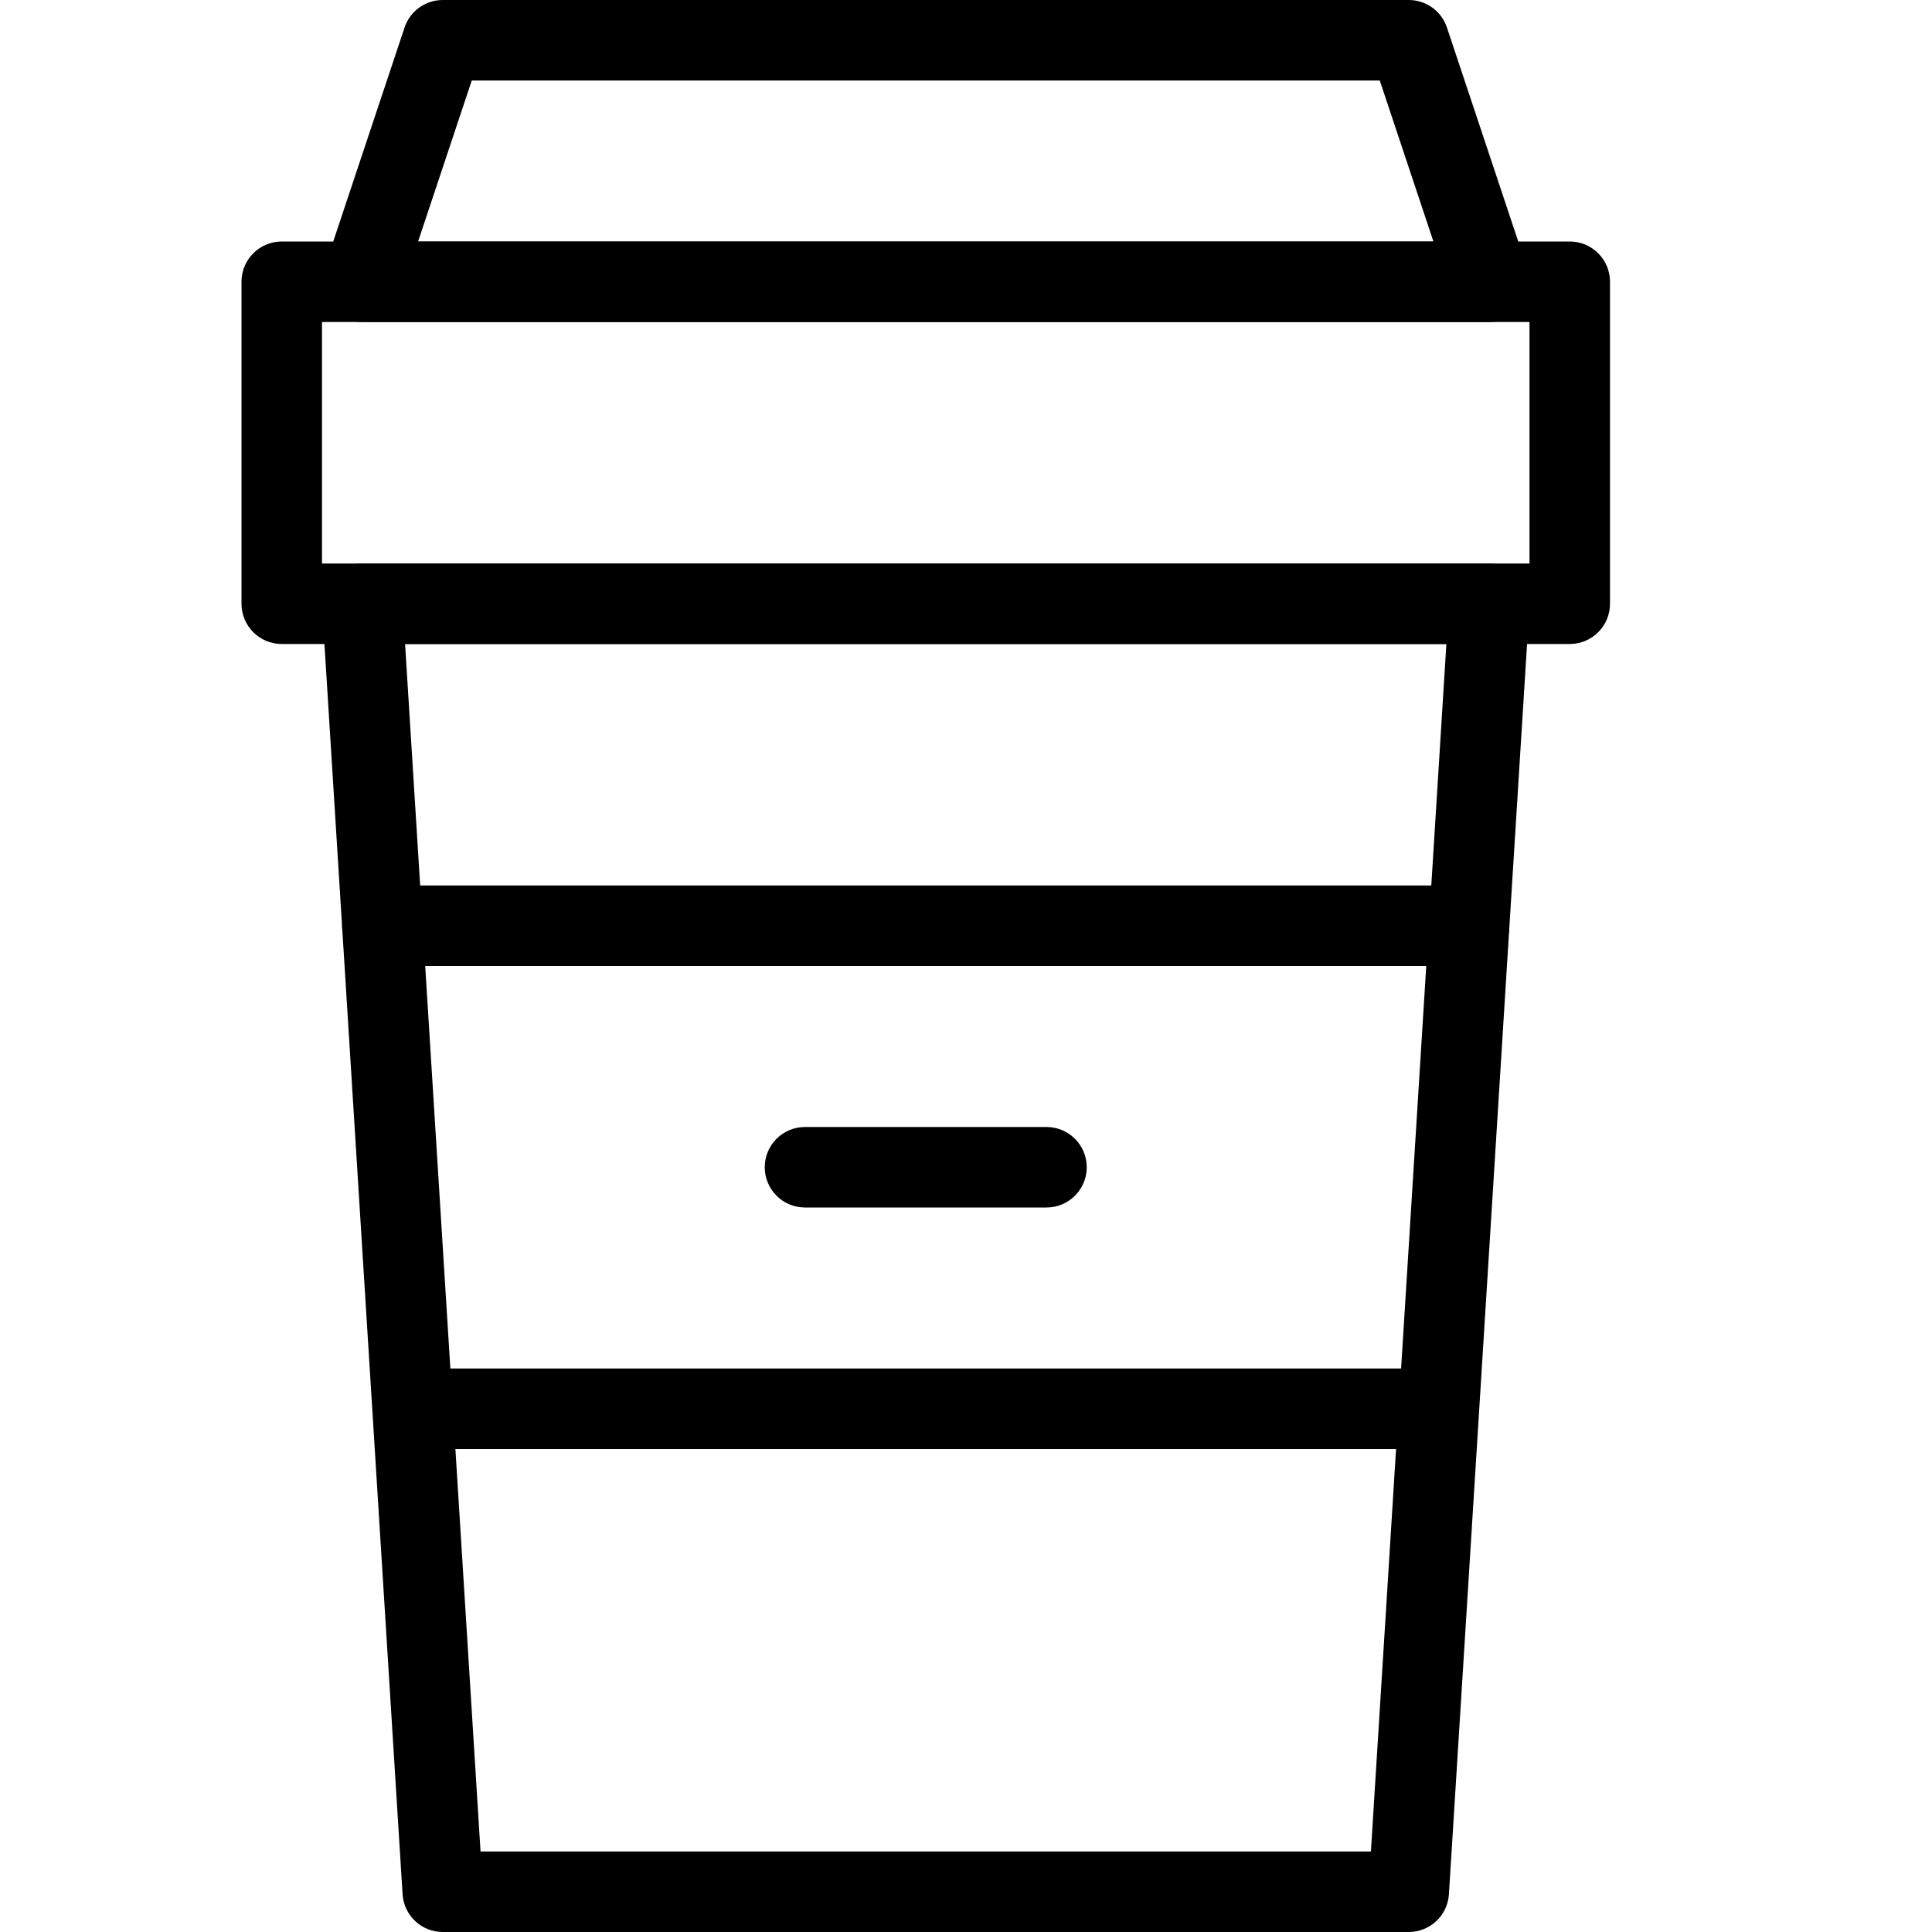
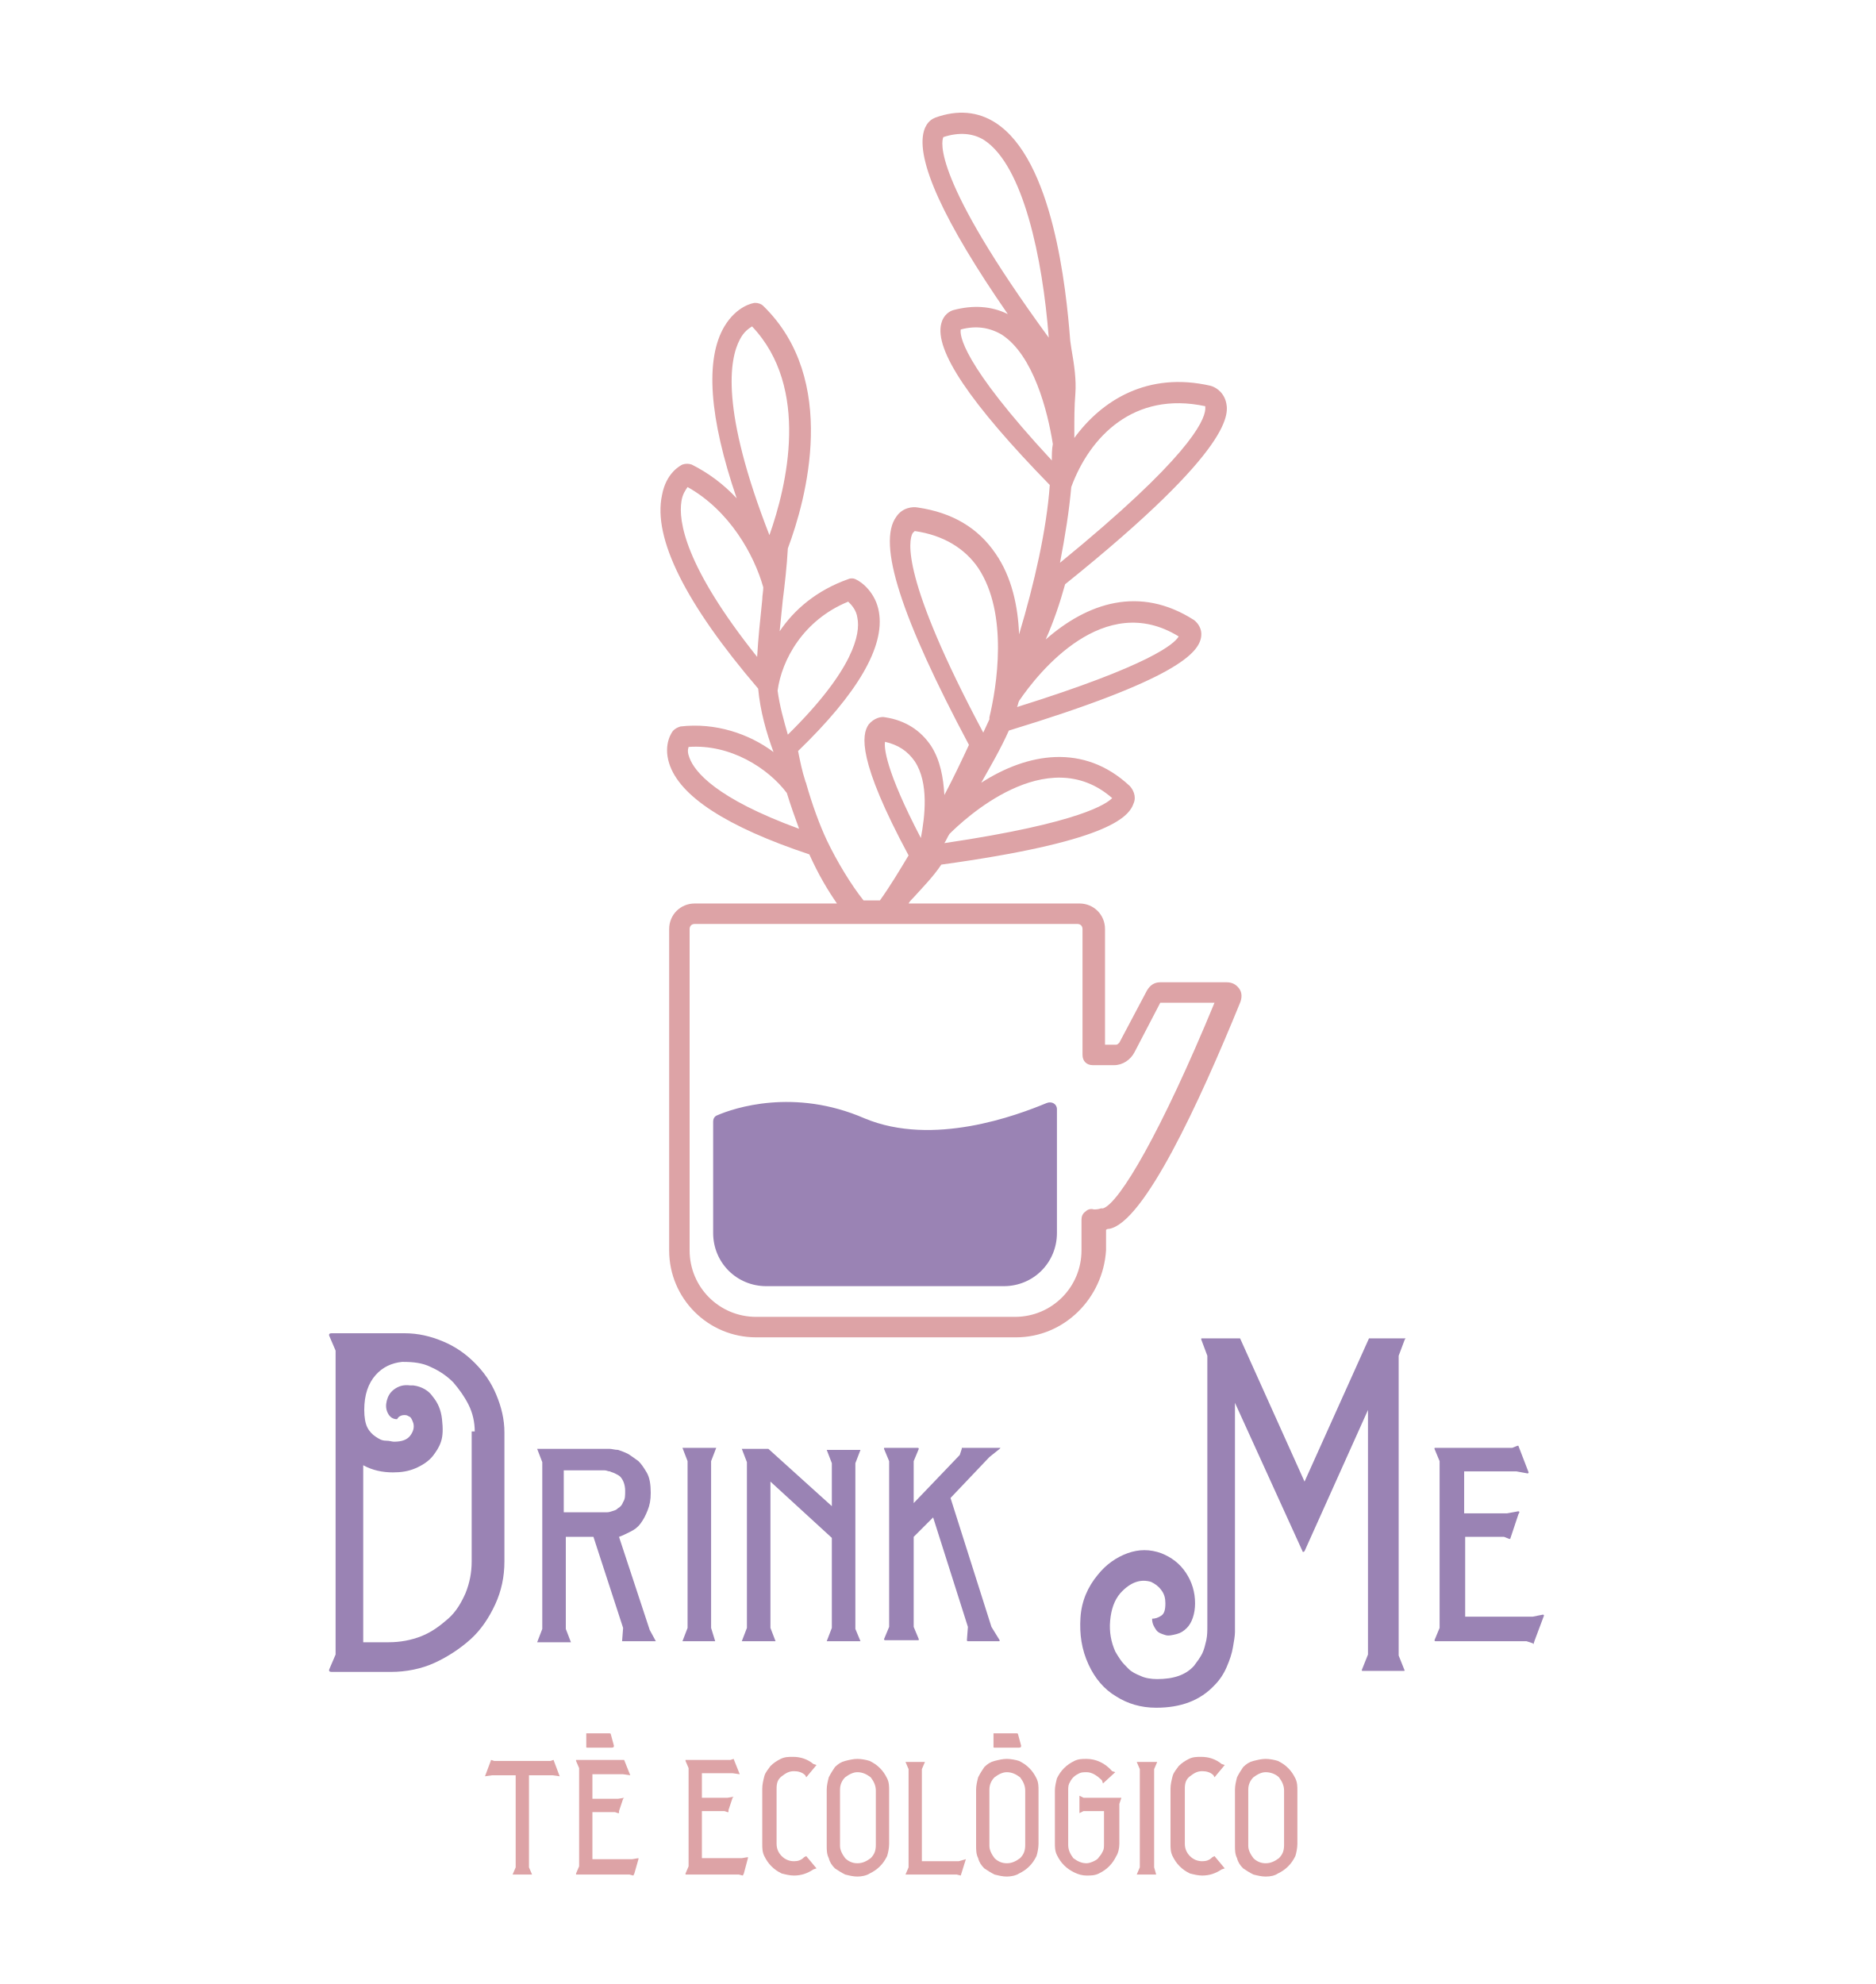
- <svg xmlns="http://www.w3.org/2000/svg" enable-background="new 0 0 48 48" height="48px" version="1.1" viewBox="0 0 48 48" width="48px" xml:space="preserve">
-   <g id="Expanded">
+ <svg xmlns="http://www.w3.org/2000/svg" version="1.1" id="Capa_1" x="0px" y="0px" height="auto" width="100px" viewBox="0 0 183.3 193.9" style="enable-background:new 0 0 183.3 193.9;" xml:space="preserve">
+   <style type="text/css">
+ 	.st0{fill:#DDA3A6;}
+ 	.st1{fill:#9A83B4;}
+ </style>
+   <g>
    <g>
      <g>
-         <path d="M35,48H11c-0.528,0-0.965-0.41-0.998-0.938l-2-32c-0.017-0.275,0.08-0.546,0.269-0.747S8.724,14,9,14h28     c0.276,0,0.54,0.114,0.729,0.315s0.286,0.472,0.269,0.747l-2,32C35.965,47.59,35.528,48,35,48z M11.939,46h22.121l1.875-30     H10.064L11.939,46z" />
-       </g>
-       <g>
-         <path d="M39,16H7c-0.552,0-1-0.447-1-1V7c0-0.553,0.448-1,1-1h32c0.552,0,1,0.447,1,1v8C40,15.553,39.552,16,39,16z M8,14h30V8H8     V14z" />
-       </g>
-       <g>
-         <path d="M37.02,8C37.014,7.999,37.007,8,37,8H9C8.679,8,8.377,7.846,8.189,7.585S7.95,6.988,8.051,6.684l2-6     C10.188,0.275,10.569,0,11,0h24c0.431,0,0.812,0.275,0.949,0.684l1.94,5.821C37.972,6.651,38.02,6.82,38.02,7     C38.02,7.553,37.572,8,37.02,8z M10.387,6h25.226l-1.333-4H11.721L10.387,6z" />
-       </g>
-       <g>
-         <path d="M36.5,24h-27c-0.552,0-1-0.447-1-1s0.448-1,1-1h27c0.552,0,1,0.447,1,1S37.052,24,36.5,24z" />
-       </g>
-       <g>
-         <rect height="2" width="25.5" x="10.25" y="34" />
-       </g>
-       <g>
-         <path d="M26,30h-6c-0.552,0-1-0.447-1-1s0.448-1,1-1h6c0.552,0,1,0.447,1,1S26.552,30,26,30z" />
+         <path class="st0" d="M99.3,130.7H73.9c-4.7,0-8.5-3.8-8.5-8.5V90.8c0-1.4,1.1-2.5,2.5-2.5h13.9c-0.9-1.3-1.8-2.8-2.7-4.8     c-8.1-2.7-12.7-5.7-13.7-8.9c-0.6-1.9,0.3-3.1,0.4-3.2c0.2-0.2,0.4-0.3,0.7-0.4c3.4-0.4,6.7,0.7,9.1,2.5c-0.7-1.9-1.3-4-1.5-6.2     c-7.1-8.3-10.3-14.7-9.4-18.9c0.4-2.2,1.8-2.9,2-3c0.3-0.1,0.6-0.1,0.9,0c1.6,0.8,3.1,1.9,4.4,3.3c-2.7-7.9-3.1-13.6-1.2-16.8     c1.2-2,2.8-2.3,3-2.3c0.3,0,0.6,0.1,0.8,0.3c7.4,7.2,4.2,18.9,2.4,23.7c-0.1,1.8-0.3,3.5-0.5,5.1c-0.1,1-0.2,2-0.3,3     c1.4-2.1,3.6-4,6.7-5.1c0.2-0.1,0.5-0.1,0.7,0c0.7,0.3,2,1.4,2.3,3.2c0.6,3.4-2.1,8-7.9,13.6c0.2,1,0.4,2,0.7,2.9     c0,0.1,0.1,0.2,0.1,0.3c0.6,2.1,1.3,4,2,5.5c1,2.1,2.4,4.4,3.6,5.9h1.6c1-1.4,1.9-2.9,2.8-4.4c-5-9.3-4.6-11.8-3.9-12.8     c0.5-0.6,1.2-0.8,1.6-0.7c2,0.3,3.5,1.3,4.5,2.8c0.9,1.4,1.2,3.1,1.3,4.8c0.9-1.7,1.7-3.4,2.4-4.9c-6.6-12.4-9-19.7-7.1-22.3     c0.6-0.9,1.6-1,2.1-0.9c3.4,0.5,5.9,2,7.6,4.5c1.6,2.3,2.2,5.2,2.3,7.9c1.5-5,2.7-10.3,3-14.6C94.8,39.4,91.3,34.2,92,31.6     c0.2-0.8,0.8-1.2,1.2-1.3c1.9-0.5,3.7-0.4,5.3,0.4c-6.3-9.1-9-15.1-8.2-17.9c0.3-1,0.9-1.2,1.1-1.3c2.2-0.8,4.2-0.6,5.9,0.5     c5.6,3.6,6.9,16.1,7.3,21.3l0.1,0.7c0.3,1.7,0.5,3.1,0.4,4.5c-0.1,1.2-0.1,2.4-0.1,3.6c0,0.2,0,0.5,0,0.7     c2.7-3.7,7.2-6.5,13.3-5.1c0.4,0.1,1.2,0.5,1.5,1.5c0.3,1.1,1.1,4.4-15.7,17.9c-0.5,1.8-1.1,3.6-1.9,5.4     c4.1-3.6,9.2-5.3,14.5-1.9c0.4,0.3,0.8,0.9,0.7,1.6c-0.2,1.6-2.4,4.2-18.8,9.2c-0.8,1.8-1.8,3.5-2.7,5.1c4.5-2.9,10-3.9,14.5,0.3     c0.3,0.3,0.7,1,0.4,1.7c-0.5,1.5-2.9,3.8-18.8,6c-0.8,1.2-1.8,2.2-2.7,3.2c-0.2,0.2-0.4,0.4-0.5,0.6h16.7c1.4,0,2.5,1.1,2.5,2.5     v11.3h1.1c0.1,0,0.2-0.1,0.3-0.2l2.7-5.1c0.3-0.5,0.7-0.8,1.3-0.8h6.5c0.5,0,0.9,0.2,1.2,0.6c0.3,0.4,0.3,0.9,0.1,1.4     c-4,9.8-9.4,21.5-12.8,22.1c0,0,0,0,0,0c-0.1,0-0.2,0-0.3,0.1v2C107.8,126.9,104,130.7,99.3,130.7z M67.9,90.3     c-0.3,0-0.5,0.2-0.5,0.5v31.4c0,3.6,2.9,6.5,6.5,6.5h25.3c3.6,0,6.5-2.9,6.5-6.5v-3c0-0.3,0.1-0.6,0.4-0.8     c0.2-0.2,0.5-0.3,0.8-0.2c0.2,0,0.4,0,0.7-0.1c0.1,0,0.2,0,0.2,0c1.6-0.5,5.7-7.5,10.9-20.1h-5.3l-2.5,4.8     c-0.4,0.8-1.2,1.3-2,1.3h-2.1c-0.6,0-1-0.4-1-1V90.8c0-0.3-0.2-0.5-0.5-0.5H67.9z M119.6,98L119.6,98L119.6,98z M92.8,81.5     c-0.2,0.3-0.3,0.6-0.5,0.9c13.5-2,15.9-3.9,16.4-4.4C102.3,72.4,94.1,80.2,92.8,81.5z M86.5,72.5c-0.1,0.5,0,2.7,3.5,9.4     c0.4-2.1,0.8-5.4-0.6-7.5C88.7,73.4,87.8,72.8,86.5,72.5z M67.3,73c-0.1,0.3-0.1,0.6,0.1,1.1c0.5,1.3,2.5,3.9,10.7,6.9     c-0.4-1.1-0.8-2.2-1.2-3.5C75.1,75.1,71.4,72.7,67.3,73z M86.2,72.5C86.2,72.5,86.2,72.5,86.2,72.5     C86.2,72.5,86.2,72.5,86.2,72.5z M76,67.5c0.2,1.5,0.6,2.9,1,4.3c6.5-6.4,7.1-9.9,6.8-11.4c-0.1-0.8-0.6-1.3-0.9-1.6     C78.5,60.6,76.4,64.5,76,67.5z M89.4,51.9c0,0-0.1,0.1-0.2,0.2c-0.4,0.7-1.2,4.3,6.9,19.5c0.2-0.4,0.4-0.9,0.6-1.3     c0-0.1,0-0.1,0-0.2c0.7-2.9,1.9-10.1-1.1-14.6C94.3,53.6,92.2,52.3,89.4,51.9z M99.6,68.5c-0.1,0.2-0.1,0.4-0.2,0.6     c13.1-4.1,15.4-6.2,15.8-6.9C107.9,57.7,101.5,65.7,99.6,68.5z M67.2,47.6c-0.2,0.3-0.5,0.7-0.6,1.4c-0.3,1.9,0.3,6.3,7.4,15.2     c0.1-1.8,0.3-3.7,0.5-5.6c0-0.4,0.1-0.8,0.1-1.2C73.7,54.2,71.3,49.9,67.2,47.6z M104.7,47.6c-0.2,2.3-0.6,4.8-1.1,7.4     c12.5-10.2,14.1-13.8,14.2-15c0-0.2,0-0.3,0-0.3C110.8,38.2,106.5,42.7,104.7,47.6z M73.5,31.9c-0.3,0.2-0.8,0.5-1.2,1.3     c-1,1.9-1.9,6.8,2.9,19.1C76.9,47.5,79.2,37.9,73.5,31.9z M93.9,32.2c-0.1,0.5,0,3.2,8.9,12.8c0-0.5,0-1.1,0.1-1.6     c-0.5-3.2-1.9-8.7-5-10.7C96.7,32,95.4,31.8,93.9,32.2z M92.2,13.4c-0.2,0.4-1.1,4,10.3,19.6c-0.6-7.8-2.5-16.8-6.3-19.3     C95.1,13,93.7,12.9,92.2,13.4z M93.7,32.2C93.7,32.2,93.7,32.2,93.7,32.2C93.7,32.2,93.7,32.2,93.7,32.2z M92.1,13.4     C92.1,13.4,92.1,13.4,92.1,13.4C92.1,13.4,92.1,13.4,92.1,13.4z" />
      </g>
    </g>
+     <g>
+       <path class="st1" d="M84.5,109.3c-6.9-3-12.8-1-14.4-0.3c-0.3,0.1-0.4,0.4-0.4,0.6v10.9c0,2.9,2.3,5.2,5.2,5.2h23.2    c2.9,0,5.2-2.3,5.2-5.2v-12.1c0-0.5-0.5-0.8-1-0.6C99.4,109,91.2,112.1,84.5,109.3z" />
+     </g>
+     <g>
+       <path class="st1" d="M39.5,130.3c1.4,0,2.6,0.3,3.8,0.8c1.2,0.5,2.2,1.2,3.1,2.1c0.9,0.9,1.6,1.9,2.1,3.1c0.5,1.2,0.8,2.4,0.8,3.7    v12.6c0,1.5-0.3,2.9-0.9,4.2c-0.6,1.3-1.4,2.5-2.4,3.4s-2.2,1.7-3.5,2.3c-1.3,0.6-2.8,0.9-4.3,0.9h-5.8c-0.2,0-0.3-0.1-0.2-0.3    l0.6-1.4v-29.7l-0.6-1.4c-0.1-0.2,0-0.3,0.2-0.3L39.5,130.3z M46.4,139.9c0-0.9-0.2-1.8-0.6-2.6c-0.4-0.8-0.9-1.5-1.5-2.2    c-0.6-0.6-1.3-1.1-2.2-1.5c-0.8-0.4-1.7-0.5-2.7-0.5h-0.1c-1,0.1-1.9,0.5-2.6,1.3c-0.7,0.8-1.1,1.9-1.1,3.4c0,0.7,0.1,1.3,0.3,1.7    c0.2,0.4,0.5,0.7,0.8,0.9s0.6,0.4,1,0.4s0.6,0.1,0.8,0.1c0.8,0,1.3-0.2,1.6-0.6s0.4-0.8,0.3-1.2c-0.1-0.3-0.2-0.5-0.3-0.6    c-0.2-0.1-0.3-0.2-0.5-0.2s-0.3,0-0.5,0.1s-0.2,0.2-0.3,0.3c-0.4,0-0.7-0.2-0.9-0.6c-0.2-0.4-0.2-0.8-0.1-1.2    c0.1-0.4,0.3-0.8,0.7-1.1c0.4-0.3,0.9-0.5,1.6-0.4h0.3c0.8,0.1,1.5,0.5,1.9,1.1c0.5,0.6,0.8,1.3,0.9,2.2s0.1,1.6-0.1,2.2    c-0.2,0.6-0.5,1-0.8,1.4c-0.4,0.5-1,0.9-1.7,1.2c-0.7,0.3-1.4,0.4-2.2,0.4c-1,0-2-0.2-2.9-0.7v17.3h2.5c1.1,0,2.2-0.2,3.2-0.6    c1-0.4,1.8-1,2.6-1.7s1.3-1.6,1.7-2.5c0.4-1,0.6-2,0.6-3.1V139.9z" />
+       <path class="st1" d="M64.1,160.4h-3.3l0,0l0.1-1.3l-2.9-8.9l-2.7,0v9l0.5,1.3l0,0h-3.3c0,0,0,0,0,0l0.5-1.3v-16.3l-0.5-1.3l0,0    h6.7c0.1,0,0.2,0,0.4,0c0.2,0,0.5,0.1,0.8,0.1c0.3,0.1,0.6,0.2,1,0.4c0.3,0.2,0.6,0.4,1,0.7c0.3,0.3,0.5,0.6,0.8,1.1    c0.3,0.5,0.4,1.2,0.4,2c0,0.7-0.1,1.2-0.3,1.7c-0.2,0.5-0.4,0.9-0.7,1.3s-0.6,0.6-1,0.8c-0.4,0.2-0.8,0.4-1.1,0.5l3,9.1    L64.1,160.4L64.1,160.4z M55.2,147.8l4.1,0c0.1,0,0.2,0,0.5-0.1s0.4-0.1,0.6-0.3c0.2-0.1,0.4-0.3,0.5-0.6c0.2-0.3,0.2-0.6,0.2-1.1    c0-0.6-0.2-1.1-0.5-1.4c-0.1-0.1-0.3-0.2-0.5-0.3c-0.2-0.1-0.3-0.1-0.5-0.2c-0.2,0-0.3-0.1-0.5-0.1h0h-4V147.8z" />
+       <path class="st1" d="M69.9,160.4h-3.2c0,0,0,0,0,0l0.5-1.3v-16.3l-0.5-1.3v0h3.3v0l-0.5,1.3v16.3L69.9,160.4L69.9,160.4z" />
+       <path class="st1" d="M84.1,160.4C84.1,160.4,84.1,160.4,84.1,160.4l-3.3,0v0l0.5-1.3v-8.8l-6-5.5v14.3l0.5,1.3l0,0h-3.3    c0,0,0,0,0,0l0.5-1.3v-16.2l-0.5-1.3l0,0h2.6l6.2,5.6v-4.2l-0.5-1.3c0,0,0,0,0,0h3.3l0,0l-0.5,1.3v16.2L84.1,160.4z" />
+       <path class="st1" d="M97.7,160.3c0,0.1,0,0.1-0.1,0.1h-3c0,0-0.1,0-0.1-0.1l0.1-1.3l-3.4-10.7l-1.9,1.9v8.8l0.5,1.2    c0,0.1,0,0.1-0.1,0.1h-3.2c0,0-0.1,0-0.1-0.1l0.5-1.2v-16.2l-0.5-1.2c0-0.1,0-0.1,0.1-0.1h3.2c0,0,0.1,0,0.1,0.1l-0.5,1.2v4.1    l4.5-4.7l0.2-0.6c0,0,0-0.1,0-0.1h3.7c0.1,0,0.1,0,0,0.1l-1,0.8l-3.8,4l4,12.6L97.7,160.3z" />
+       <path class="st1" d="M137.2,163.3h-4c-0.1,0-0.1,0-0.1-0.1l0.6-1.5v-23.9l-6.2,13.8c-0.1,0.1-0.2,0.1-0.2,0l-6.6-14.5v21.6    c0,0.1,0,0.4,0,0.8c0,0.4-0.1,0.9-0.2,1.5c-0.1,0.6-0.3,1.2-0.6,1.9c-0.3,0.7-0.7,1.3-1.2,1.8c-1.4,1.5-3.3,2.2-5.7,2.2    c-1.5,0-2.8-0.4-3.9-1.1c-1.2-0.7-2.1-1.8-2.7-3.1c-0.7-1.5-0.9-3-0.8-4.6c0.1-1.6,0.7-3,1.7-4.2c0.8-1,1.8-1.7,2.9-2.1    c1.1-0.4,2.2-0.4,3.3,0c1,0.4,1.8,1,2.4,1.9c0.6,0.9,0.9,1.9,0.9,3c0,1-0.3,1.9-0.8,2.4c-0.3,0.3-0.6,0.5-1,0.6    c-0.4,0.1-0.8,0.2-1.1,0.1s-0.7-0.2-0.9-0.5s-0.4-0.6-0.4-1.1h0c0.3,0,0.6-0.1,0.9-0.3c0.3-0.2,0.4-0.6,0.4-1.2    c0-0.5-0.1-0.9-0.4-1.3c-0.3-0.4-0.6-0.6-1-0.8c-1-0.3-2,0-3,1.1c-0.6,0.7-0.9,1.6-1,2.7c-0.1,1.1,0.1,2.1,0.5,3    c0.1,0.2,0.3,0.5,0.5,0.8c0.2,0.3,0.5,0.6,0.8,0.9c0.3,0.3,0.7,0.5,1.2,0.7c0.4,0.2,1,0.3,1.6,0.3c1.6,0,2.8-0.4,3.6-1.3    c0.3-0.4,0.6-0.8,0.8-1.2c0.2-0.4,0.3-0.9,0.4-1.3c0.1-0.5,0.1-0.9,0.1-1.4v-0.1v-26.3l-0.6-1.6c0-0.1,0-0.1,0.1-0.1h3.7l6.3,14    l6.3-14h3.5c0.1,0,0.1,0,0,0.1l-0.6,1.6v29.3l0.6,1.5C137.3,163.2,137.3,163.3,137.2,163.3z" />
+       <path class="st1" d="M150,160.3l-0.1,0.3c0,0.1,0,0.1-0.1,0l-0.6-0.2h-8.9c0,0-0.1,0-0.1-0.1l0.5-1.2v-16.3l-0.5-1.2    c0-0.1,0-0.1,0.1-0.1h7.5l0.5-0.2c0,0,0,0,0.1,0l1,2.6c0,0,0,0.1-0.1,0.1l-1.1-0.2h-5.1v4.1h4.2l1.1-0.2c0,0,0.1,0,0.1,0.1    l-0.1,0.2l-0.7,2.1l-0.1,0.3c0,0-0.1,0-0.1,0l-0.5-0.2h-3.8v7.8h6.6l1-0.2c0,0,0.1,0,0.1,0.1L150,160.3z" />
+     </g>
+     <g>
+       <path class="st0" d="M52,183.2L52,183.2l-1.9,0c0,0,0,0,0,0l0.3-0.7v-9h-2.3l-0.7,0.1c0,0,0,0,0,0L48,172c0,0,0,0,0,0l0.3,0.1h5.5    l0.3-0.1c0,0,0,0,0,0l0.6,1.6l0,0l-0.7-0.1h-2.3v9L52,183.2z" />
+       <path class="st0" d="M62,183.1l-0.1,0.2c0,0,0,0,0,0l-0.4-0.1h-5.2c0,0,0,0,0-0.1l0.3-0.7v-9.6l-0.3-0.7c0,0,0-0.1,0-0.1h4.4    L61,172c0,0,0,0,0,0l0.6,1.5c0,0,0,0,0,0l-0.7-0.1h-3v2.4h2.5l0.6-0.1c0,0,0,0,0,0l-0.1,0.1l-0.4,1.2l0,0.2c0,0,0,0-0.1,0    l-0.3-0.1h-2.2v4.6h3.9l0.6-0.1c0,0,0,0,0,0.1L62,183.1z" />
+       <path class="st0" d="M72.7,183.1l-0.1,0.2c0,0,0,0,0,0l-0.4-0.1H67c0,0,0,0,0-0.1l0.3-0.7v-9.6l-0.3-0.7c0,0,0-0.1,0-0.1h4.4    l0.3-0.1c0,0,0,0,0,0l0.6,1.5c0,0,0,0,0,0l-0.7-0.1h-3v2.4h2.5l0.6-0.1c0,0,0,0,0,0l-0.1,0.1l-0.4,1.2l0,0.2c0,0,0,0-0.1,0    l-0.3-0.1h-2.2v4.6h3.9l0.6-0.1c0,0,0,0,0,0.1L72.7,183.1z" />
+       <path class="st0" d="M78.8,181.4l1,1.2c0,0,0,0,0,0l-0.3,0.1c-0.6,0.4-1.2,0.6-1.9,0.6c-0.4,0-0.8-0.1-1.2-0.2    c-0.4-0.2-0.7-0.4-1-0.7c-0.3-0.3-0.5-0.6-0.7-1c-0.2-0.4-0.2-0.8-0.2-1.2v-5.4c0-0.4,0.1-0.8,0.2-1.2s0.4-0.7,0.6-1    c0.3-0.3,0.6-0.5,1-0.7s0.8-0.2,1.2-0.2c0.7,0,1.4,0.2,2,0.7l0.3,0.1c0,0,0,0,0,0l-1,1.2c0,0,0,0,0,0l-0.1-0.2    c-0.3-0.3-0.7-0.4-1.1-0.4c-0.5,0-0.8,0.2-1.2,0.5s-0.5,0.7-0.5,1.2v5.4c0,0.5,0.2,0.9,0.5,1.2s0.7,0.5,1.2,0.5    c0.4,0,0.7-0.1,1-0.4L78.8,181.4L78.8,181.4z" />
+       <path class="st0" d="M83.8,183.4c-0.4,0-0.8-0.1-1.2-0.2c-0.4-0.2-0.7-0.4-1-0.6c-0.3-0.3-0.5-0.6-0.6-1c-0.2-0.4-0.2-0.8-0.2-1.2    v-5.5c0-0.4,0.1-0.8,0.2-1.2c0.2-0.4,0.4-0.7,0.6-1c0.3-0.3,0.6-0.5,1-0.6s0.8-0.2,1.2-0.2c0.4,0,0.9,0.1,1.2,0.2    c0.4,0.2,0.7,0.4,1,0.7c0.3,0.3,0.5,0.6,0.7,1c0.2,0.4,0.2,0.8,0.2,1.2v5.2c0,0.4-0.1,0.9-0.2,1.2c-0.2,0.4-0.4,0.7-0.7,1    c-0.3,0.3-0.6,0.5-1,0.7C84.7,183.3,84.2,183.4,83.8,183.4z M83.8,173.2c-0.4,0-0.8,0.2-1.2,0.5c-0.3,0.3-0.5,0.7-0.5,1.2v5.5    c0,0.4,0.2,0.8,0.5,1.2c0.3,0.3,0.7,0.5,1.2,0.5c0.5,0,0.9-0.2,1.3-0.5c0.4-0.4,0.5-0.8,0.5-1.3V175c0-0.5-0.2-0.9-0.5-1.3    C84.7,173.4,84.3,173.2,83.8,173.2z" />
+       <path class="st0" d="M94.4,181.7l-0.5,1.6h0l-0.4-0.1h-5c0,0,0,0,0,0l0.3-0.7v-9.6l-0.3-0.7c0,0,0,0,0,0h1.9l0,0l-0.3,0.7v9h3.6    L94.4,181.7C94.4,181.7,94.4,181.7,94.4,181.7z" />
+       <path class="st0" d="M98.4,183.4c-0.4,0-0.8-0.1-1.2-0.2c-0.4-0.2-0.7-0.4-1-0.6c-0.3-0.3-0.5-0.6-0.6-1c-0.2-0.4-0.2-0.8-0.2-1.2    v-5.5c0-0.4,0.1-0.8,0.2-1.2c0.2-0.4,0.4-0.7,0.6-1c0.3-0.3,0.6-0.5,1-0.6s0.8-0.2,1.2-0.2c0.4,0,0.9,0.1,1.2,0.2    c0.4,0.2,0.7,0.4,1,0.7c0.3,0.3,0.5,0.6,0.7,1c0.2,0.4,0.2,0.8,0.2,1.2v5.2c0,0.4-0.1,0.9-0.2,1.2c-0.2,0.4-0.4,0.7-0.7,1    c-0.3,0.3-0.6,0.5-1,0.7C99.3,183.3,98.8,183.4,98.4,183.4z M98.4,173.2c-0.4,0-0.8,0.2-1.2,0.5c-0.3,0.3-0.5,0.7-0.5,1.2v5.5    c0,0.4,0.2,0.8,0.5,1.2c0.3,0.3,0.7,0.5,1.2,0.5c0.5,0,0.9-0.2,1.3-0.5c0.4-0.4,0.5-0.8,0.5-1.3V175c0-0.5-0.2-0.9-0.5-1.3    C99.3,173.4,98.9,173.2,98.4,173.2z" />
+       <path class="st0" d="M109.6,175.7l-0.2,0.6v3.9c0,0.4-0.1,0.9-0.3,1.2c-0.2,0.4-0.4,0.7-0.7,1c-0.3,0.3-0.6,0.5-1,0.7    c-0.4,0.2-0.8,0.2-1.2,0.2c-0.4,0-0.8-0.1-1.2-0.3c-0.4-0.2-0.7-0.4-1-0.7c-0.3-0.3-0.5-0.6-0.7-1c-0.2-0.4-0.2-0.8-0.2-1.2V175    c0-0.4,0.1-0.8,0.2-1.2c0.2-0.4,0.4-0.7,0.7-1c0.3-0.3,0.6-0.5,1-0.7c0.4-0.2,0.8-0.2,1.2-0.2c0.9,0,1.8,0.4,2.5,1.2l0.3,0.1    c0,0,0,0,0,0l-1.2,1.1l0,0l-0.1-0.3c-0.5-0.5-1-0.8-1.5-0.8c-0.2,0-0.5,0-0.7,0.1c-0.2,0.1-0.4,0.2-0.6,0.4s-0.3,0.4-0.4,0.6    c-0.1,0.2-0.1,0.5-0.1,0.7v5.3c0,0.5,0.2,0.9,0.5,1.3c0.4,0.3,0.8,0.5,1.3,0.5c0.2,0,0.5-0.1,0.7-0.2c0.2-0.1,0.4-0.2,0.5-0.4    c0.2-0.2,0.3-0.4,0.4-0.6c0.1-0.2,0.1-0.4,0.1-0.7V177h-2l-0.4,0.2c0,0,0,0,0,0v-1.7c0,0,0,0,0,0l0.4,0.2L109.6,175.7L109.6,175.7    z" />
+       <path class="st0" d="M113,183.2h-1.9c0,0,0,0,0,0l0.3-0.7v-9.6l-0.3-0.7v0h2v0l-0.3,0.7v9.6L113,183.2L113,183.2z" />
+       <path class="st0" d="M118.7,181.4l1,1.2c0,0,0,0,0,0l-0.3,0.1c-0.6,0.4-1.2,0.6-1.9,0.6c-0.4,0-0.8-0.1-1.2-0.2    c-0.4-0.2-0.7-0.4-1-0.7c-0.3-0.3-0.5-0.6-0.7-1c-0.2-0.4-0.2-0.8-0.2-1.2v-5.4c0-0.4,0.1-0.8,0.2-1.2s0.4-0.7,0.6-1    c0.3-0.3,0.6-0.5,1-0.7s0.8-0.2,1.2-0.2c0.7,0,1.4,0.2,2,0.7l0.3,0.1c0,0,0,0,0,0l-1,1.2c0,0,0,0,0,0l-0.1-0.2    c-0.3-0.3-0.7-0.4-1.1-0.4c-0.5,0-0.8,0.2-1.2,0.5s-0.5,0.7-0.5,1.2v5.4c0,0.5,0.2,0.9,0.5,1.2s0.7,0.5,1.2,0.5    c0.4,0,0.7-0.1,1-0.4L118.7,181.4L118.7,181.4z" />
+       <path class="st0" d="M123.7,183.4c-0.4,0-0.8-0.1-1.2-0.2c-0.4-0.2-0.7-0.4-1-0.6c-0.3-0.3-0.5-0.6-0.6-1    c-0.2-0.4-0.2-0.8-0.2-1.2v-5.5c0-0.4,0.1-0.8,0.2-1.2c0.2-0.4,0.4-0.7,0.6-1c0.3-0.3,0.6-0.5,1-0.6s0.8-0.2,1.2-0.2    c0.4,0,0.9,0.1,1.2,0.2c0.4,0.2,0.7,0.4,1,0.7c0.3,0.3,0.5,0.6,0.7,1c0.2,0.4,0.2,0.8,0.2,1.2v5.2c0,0.4-0.1,0.9-0.2,1.2    c-0.2,0.4-0.4,0.7-0.7,1c-0.3,0.3-0.6,0.5-1,0.7C124.6,183.3,124.2,183.4,123.7,183.4z M123.7,173.2c-0.4,0-0.8,0.2-1.2,0.5    c-0.3,0.3-0.5,0.7-0.5,1.2v5.5c0,0.4,0.2,0.8,0.5,1.2c0.3,0.3,0.7,0.5,1.2,0.5c0.5,0,0.9-0.2,1.3-0.5c0.4-0.4,0.5-0.8,0.5-1.3V175    c0-0.5-0.2-0.9-0.5-1.3C124.7,173.4,124.2,173.2,123.7,173.2z" />
+     </g>
+     <path class="st0" d="M57.4,170.8c-0.1,0-0.1,0-0.1-0.1l0-1.2c0,0,0-0.1,0-0.1c0,0,0,0,0.1,0l2.1,0c0.1,0,0.2,0,0.2,0.1l0.3,1.1   c0,0.1,0,0.2-0.2,0.2L57.4,170.8z" />
+     <path class="st0" d="M97.2,170.8c-0.1,0-0.1,0-0.1-0.1l0-1.2c0,0,0-0.1,0-0.1c0,0,0,0,0.1,0l2.1,0c0.1,0,0.2,0,0.2,0.1l0.3,1.1   c0,0.1,0,0.2-0.2,0.2L97.2,170.8z" />
  </g>
</svg>
